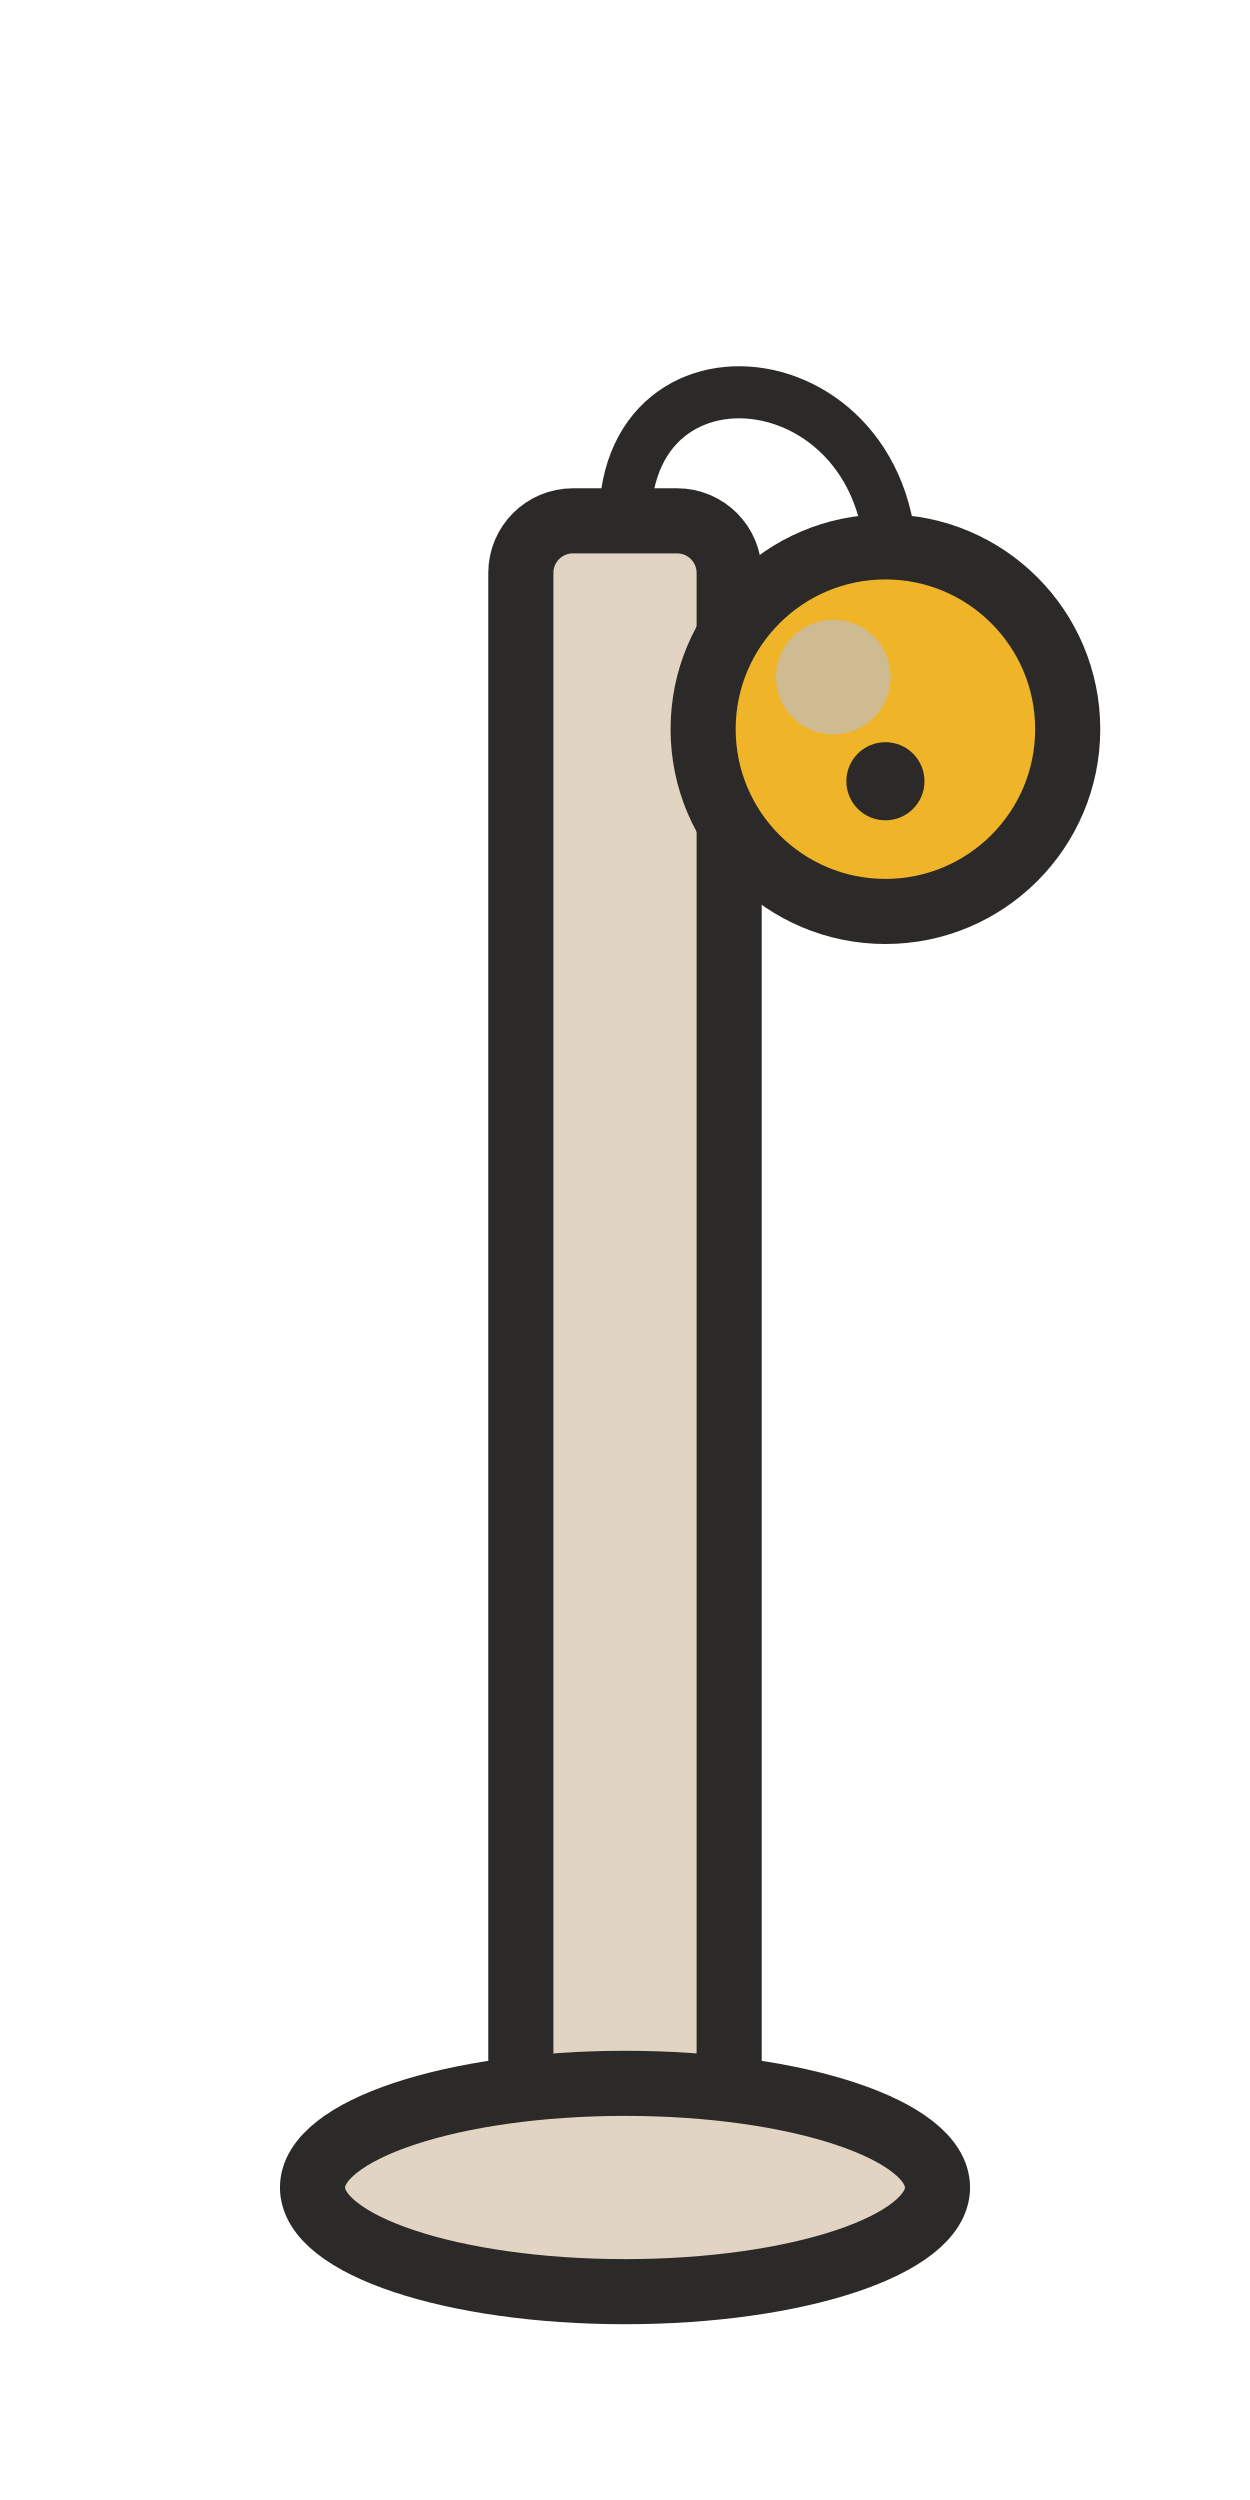
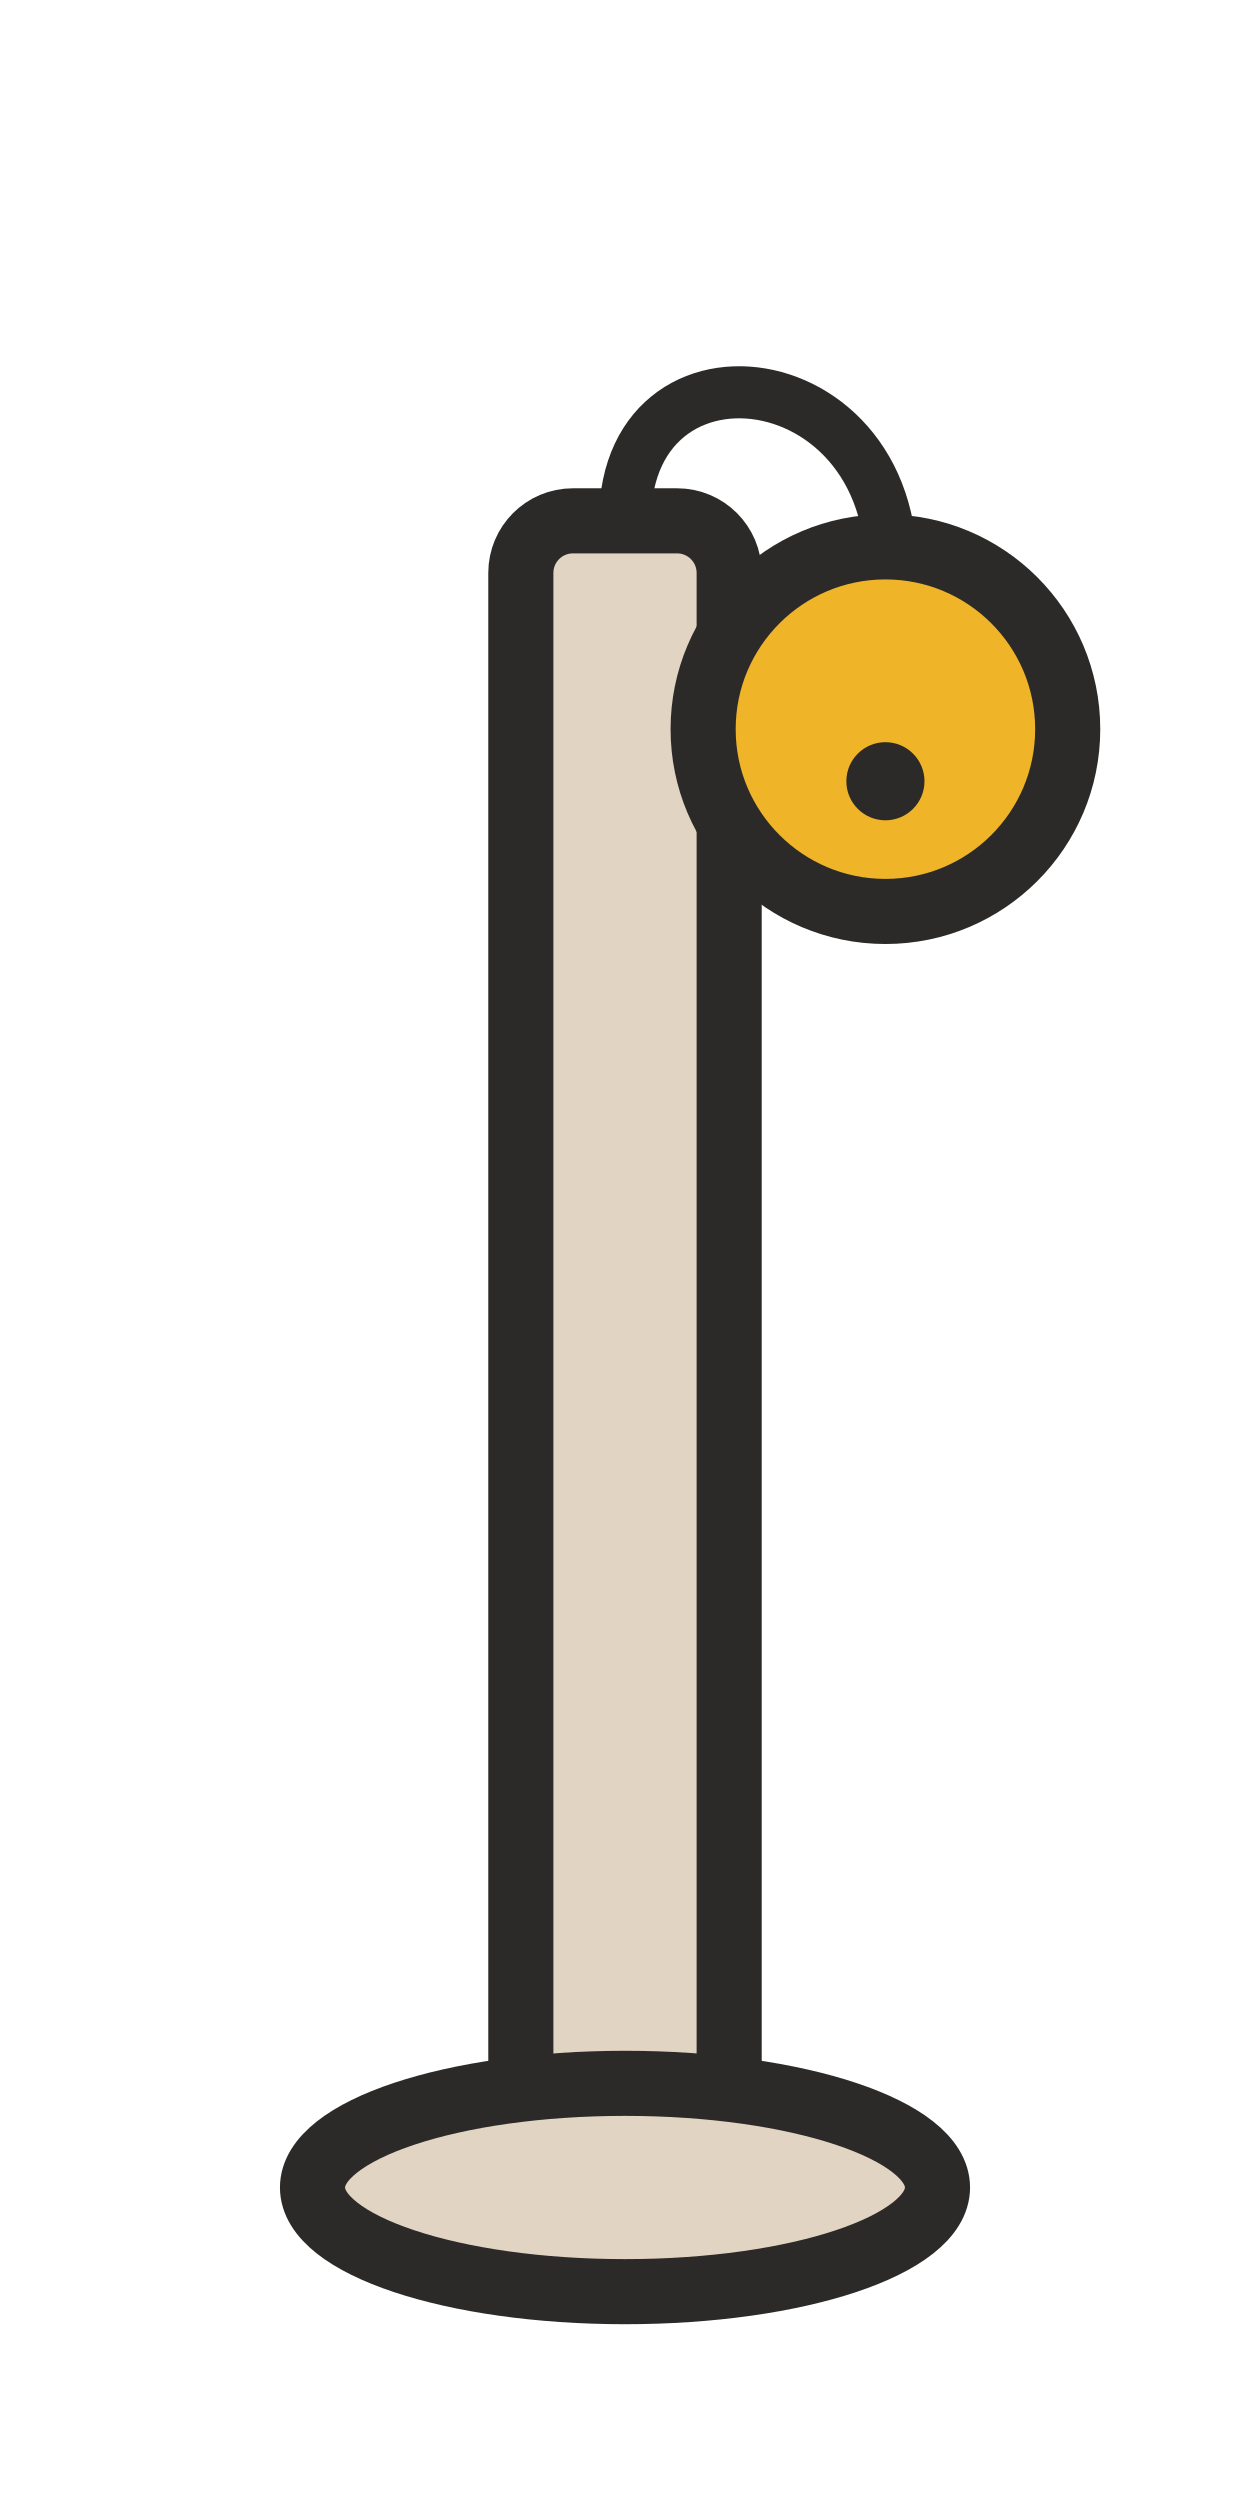
<svg xmlns="http://www.w3.org/2000/svg" width="48" height="96" viewBox="0 0 48 96" fill="none">
  <rect x="20" y="20" width="8" height="64" rx="2" fill="#E2D4C2" stroke="#2B2A28" stroke-width="2.5" />
  <path d="M24 20 C24 12 36 14 34 24" fill="none" stroke="#2B2A28" stroke-width="2" stroke-linecap="round" />
  <circle cx="34" cy="28" r="7" fill="#F0B429" stroke="#2B2A28" stroke-width="2.5" />
-   <circle cx="32" cy="26" r="2.2" fill="#C4BDB4" opacity="0.75" />
  <circle cx="34" cy="30" r="1.5" fill="#2B2A28" />
  <ellipse cx="24" cy="84" rx="12" ry="4" fill="#E2D4C2" stroke="#2B2A28" stroke-width="2.5" />
</svg>
